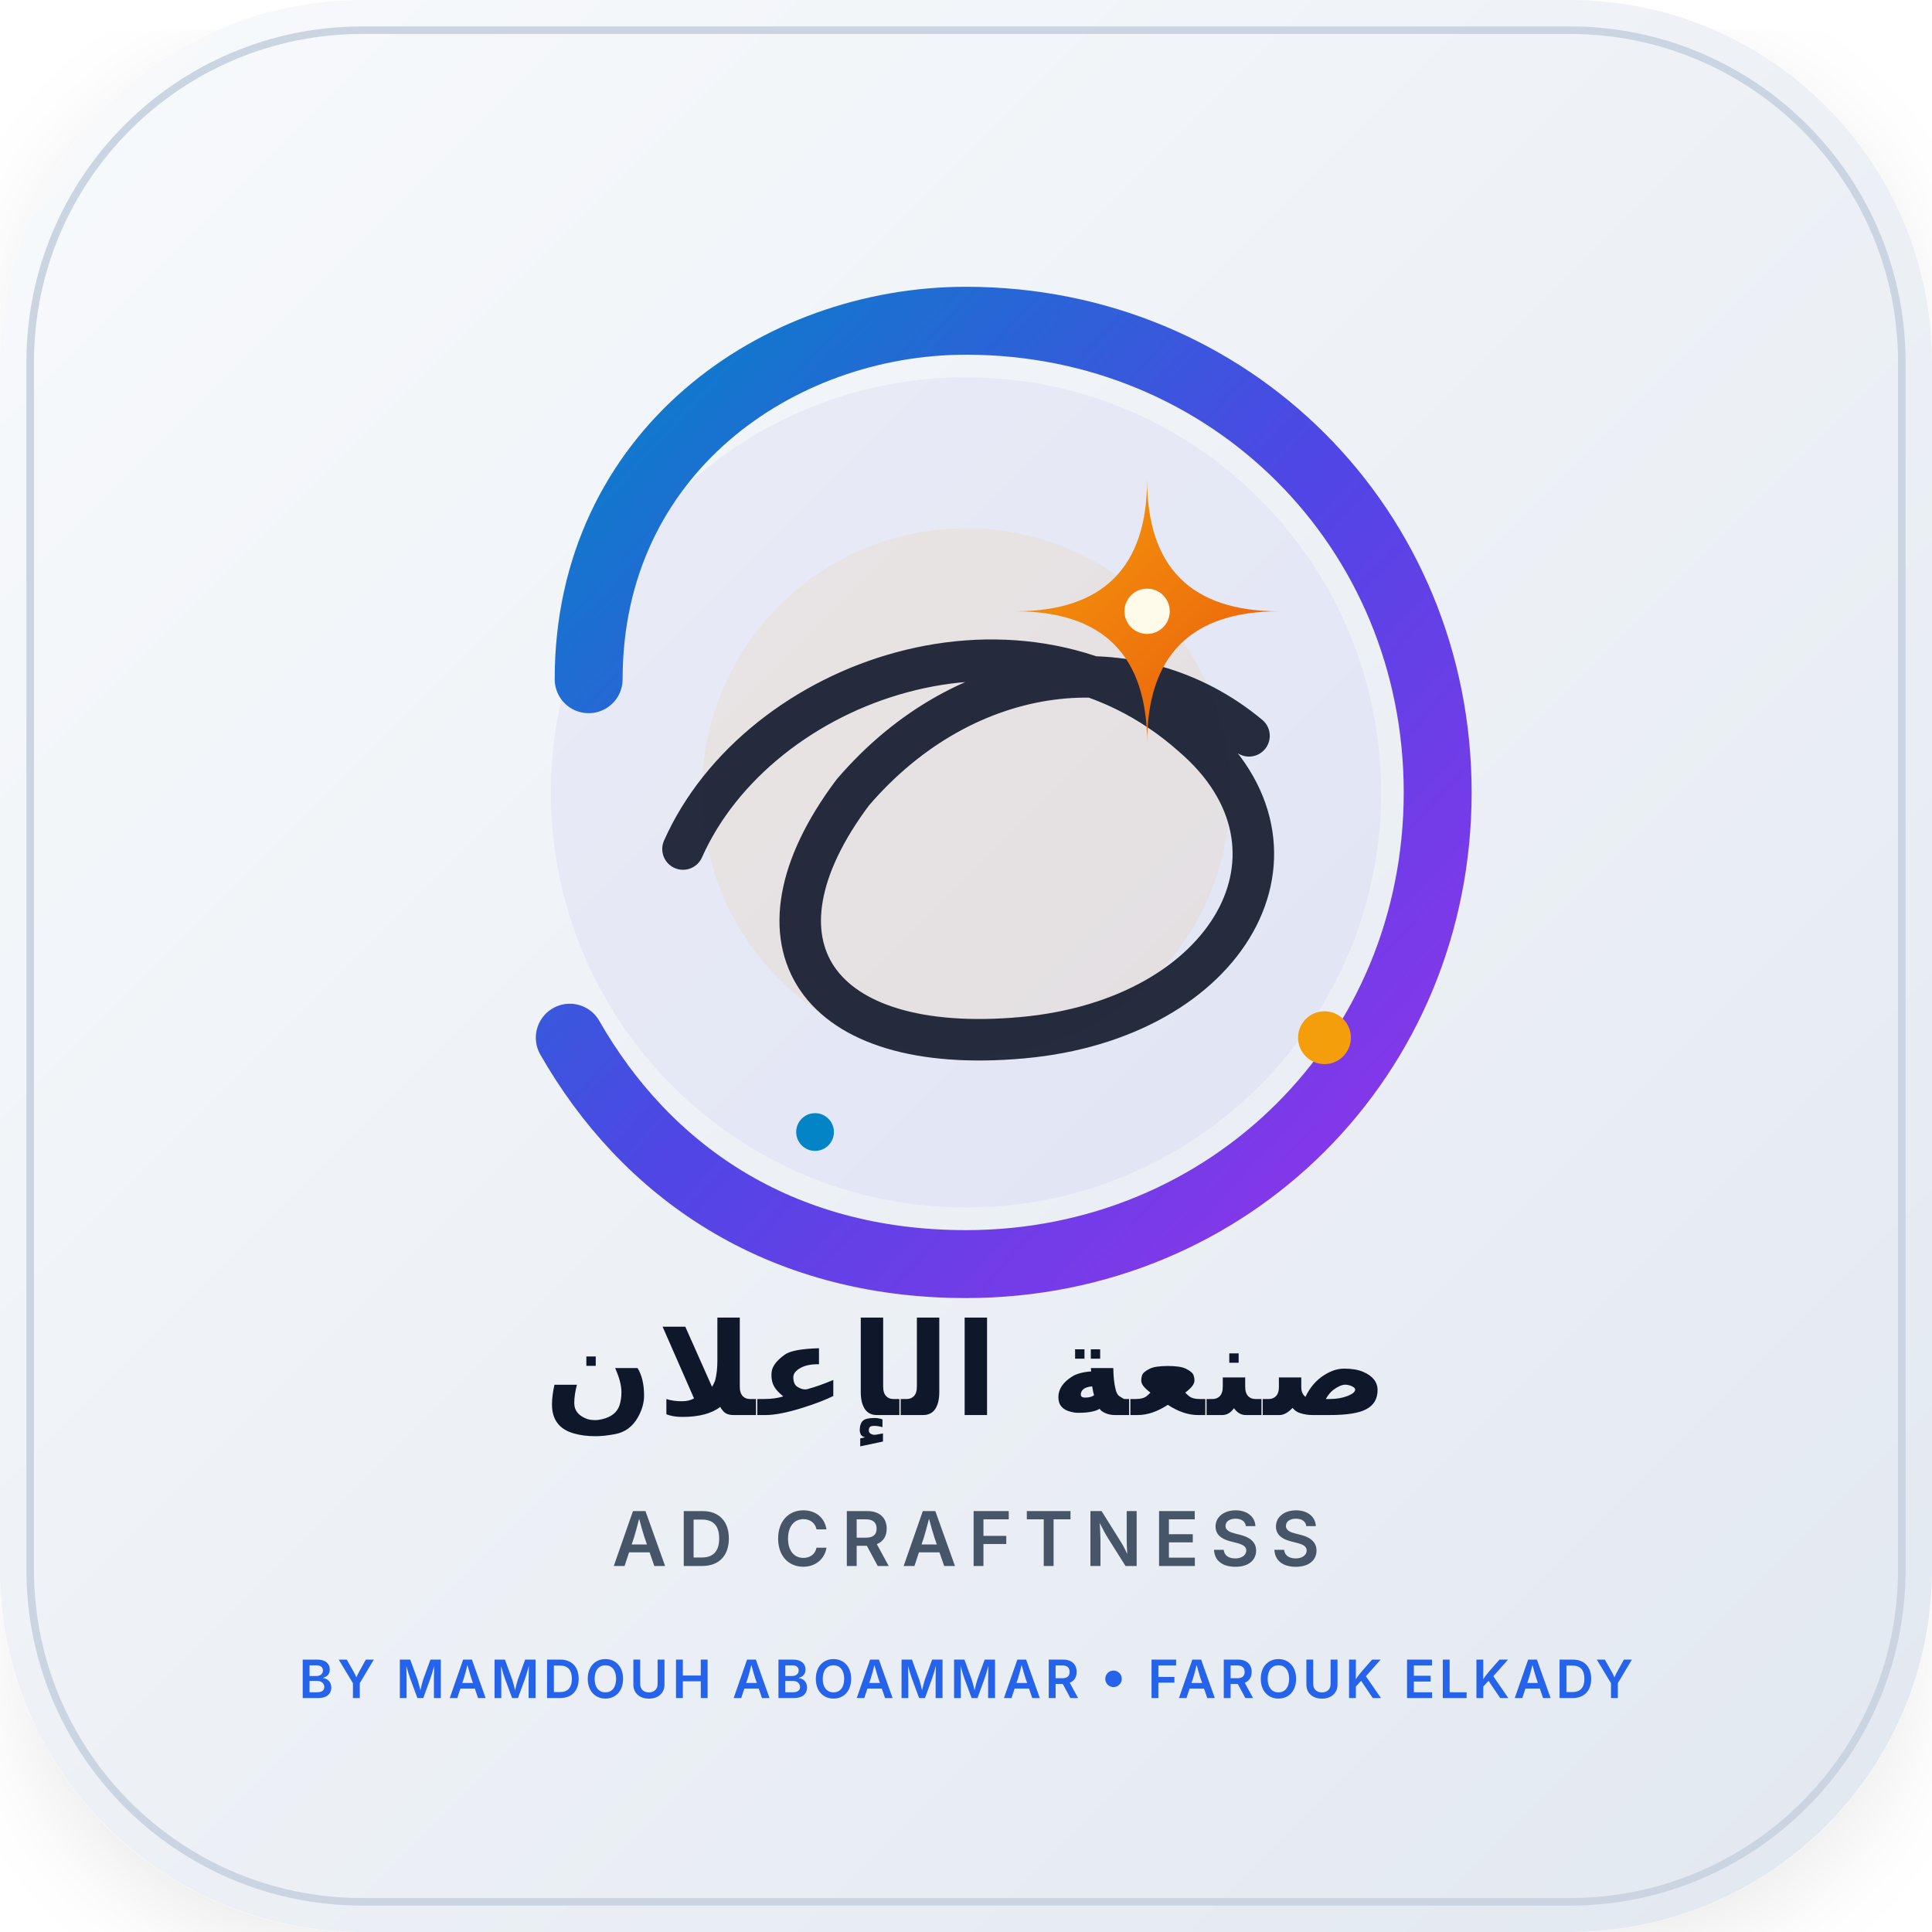
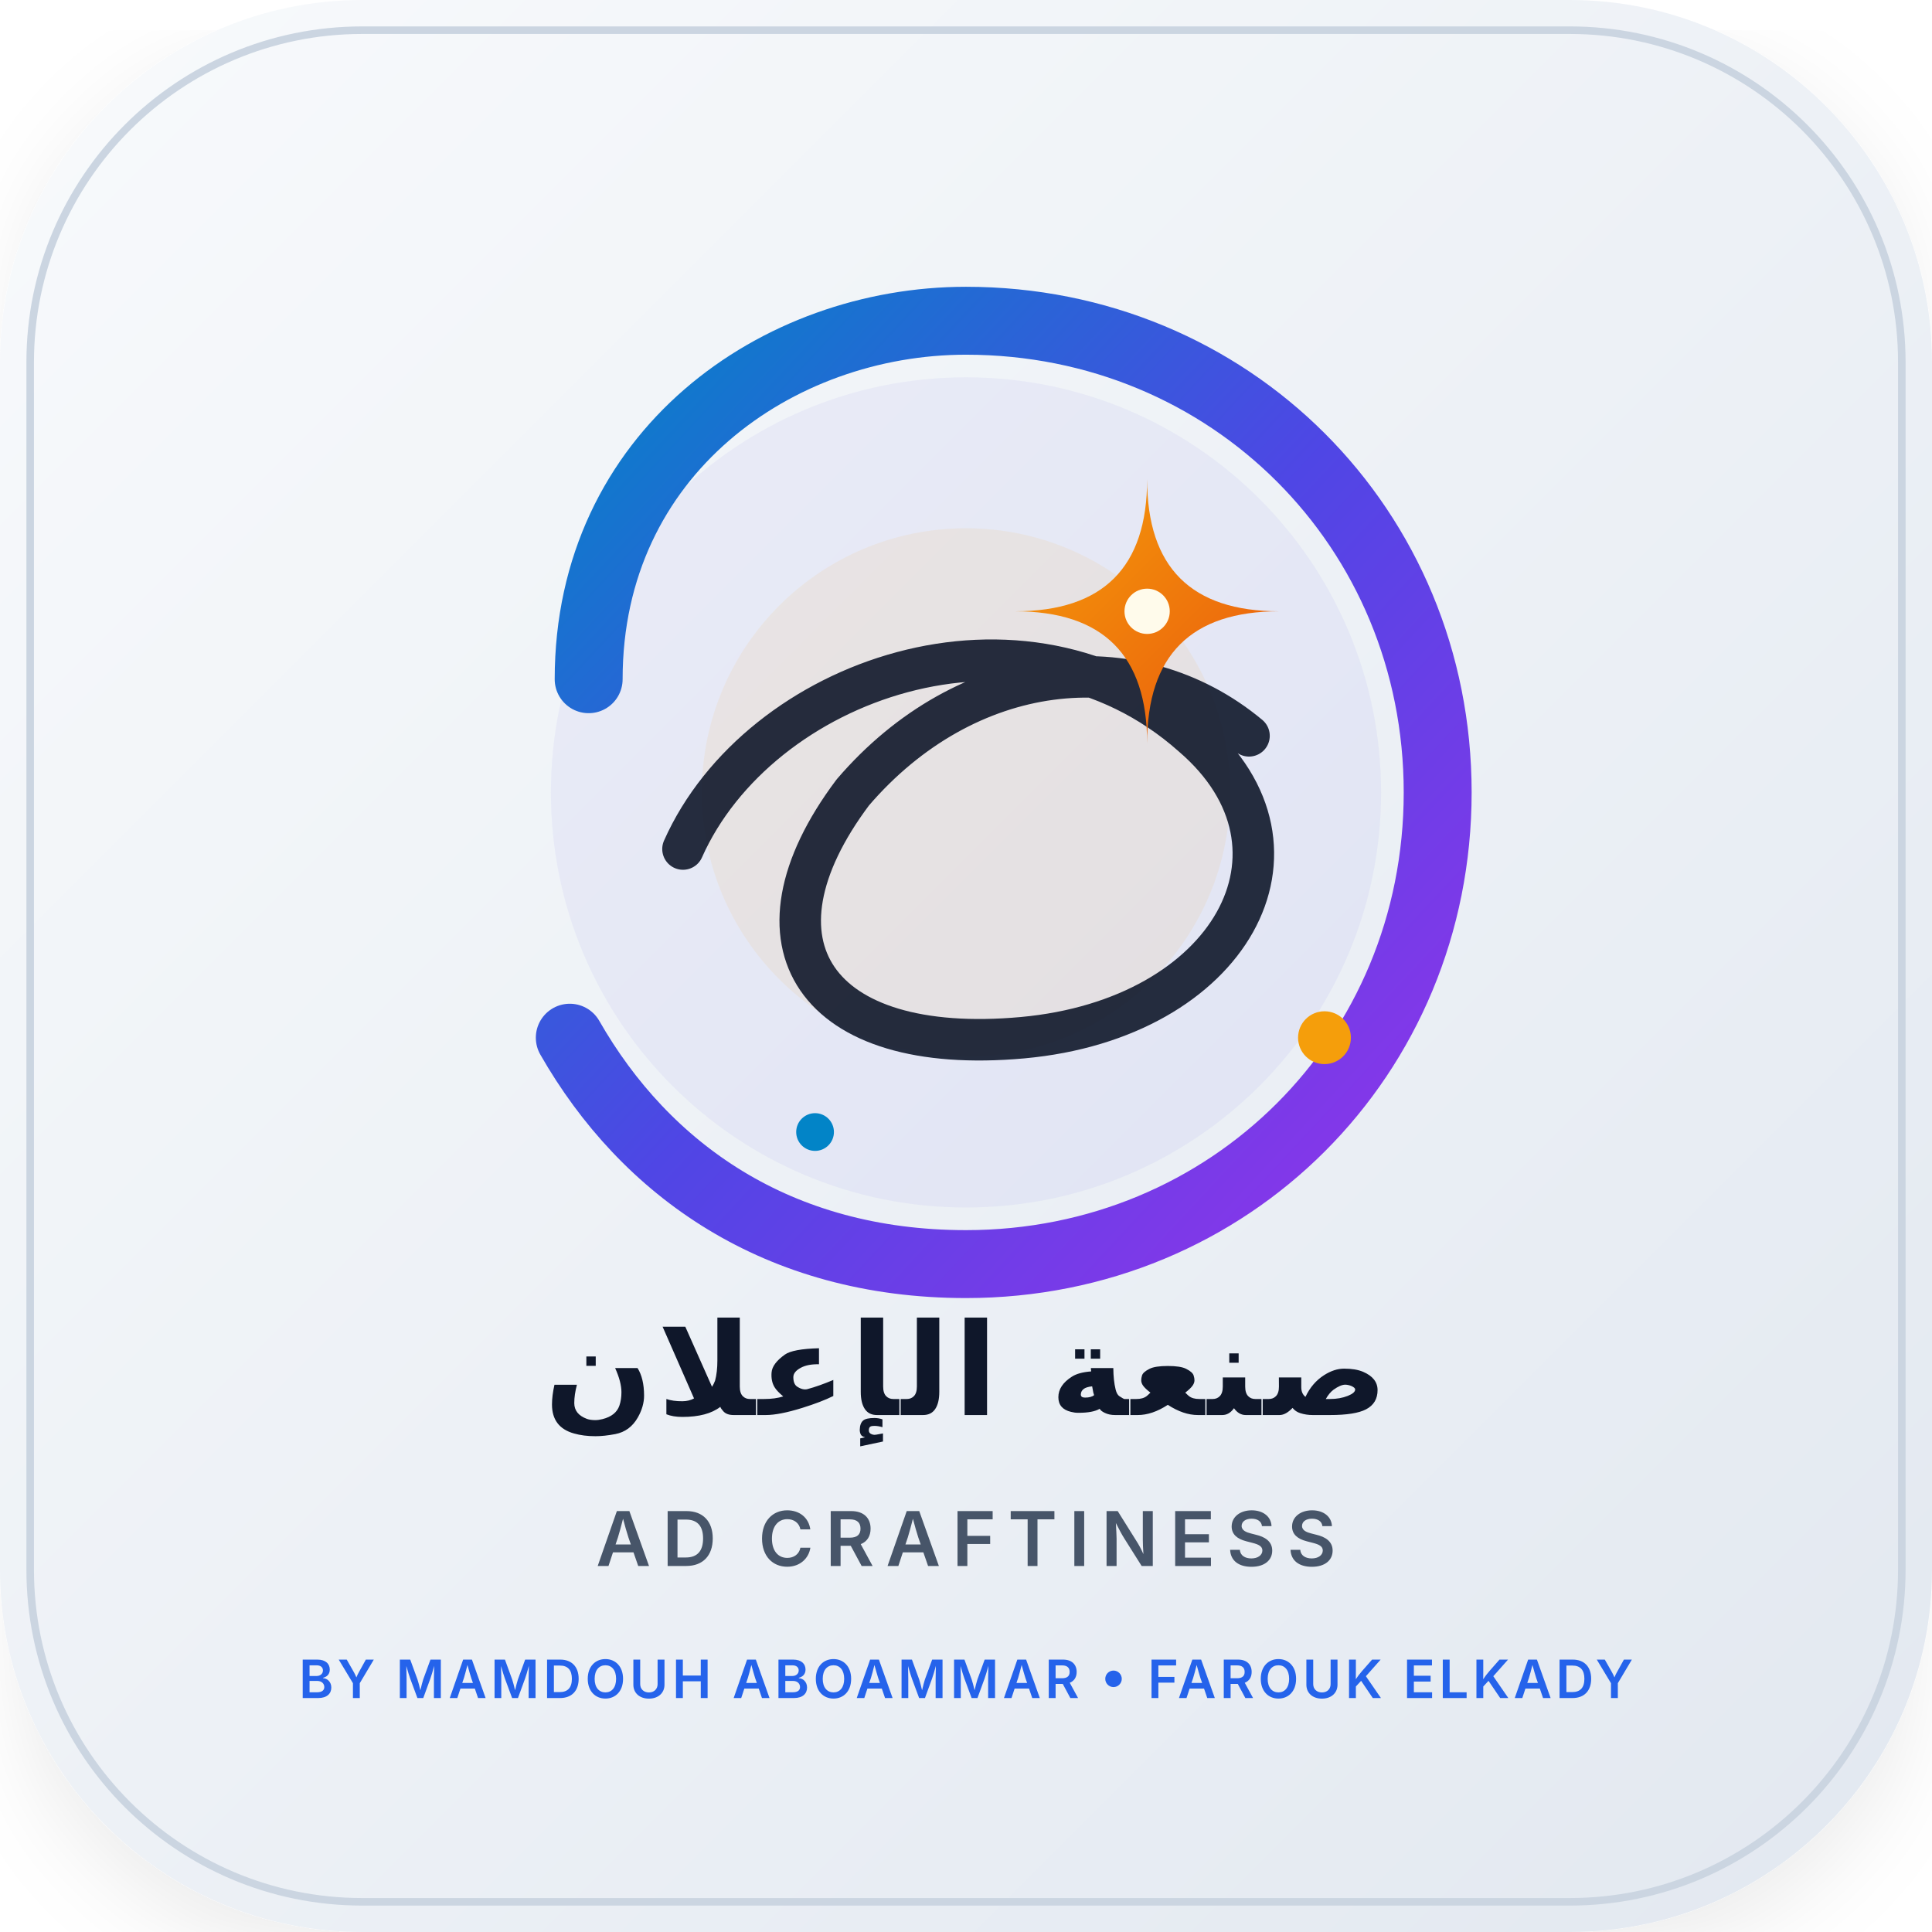
<svg xmlns="http://www.w3.org/2000/svg" viewBox="0 0 512 512" width="512" height="512">
  <defs>
    <linearGradient id="light-bg" x1="0%" y1="0%" x2="100%" y2="100%">
      <stop offset="0%" stop-color="#F8FAFC" />
      <stop offset="100%" stop-color="#E2E8F0" />
    </linearGradient>
    <linearGradient id="light-spark" x1="0%" y1="0%" x2="100%" y2="100%">
      <stop offset="0%" stop-color="#F59E0B" />
      <stop offset="100%" stop-color="#EA580C" />
    </linearGradient>
    <linearGradient id="light-craft" x1="0%" y1="0%" x2="100%" y2="100%">
      <stop offset="0%" stop-color="#0284C7" />
      <stop offset="50%" stop-color="#4F46E5" />
      <stop offset="100%" stop-color="#9333EA" />
    </linearGradient>
    <filter id="light-shadow" x="-10%" y="-10%" width="120%" height="120%">
      <feDropShadow dx="0" dy="8" stdDeviation="12" flood-color="#0F172A" flood-opacity="0.08" />
    </filter>
  </defs>
  <rect width="512" height="512" rx="96" fill="url(#light-bg)" filter="url(#light-shadow)" />
  <rect x="8" y="8" width="496" height="496" rx="88" fill="none" stroke="#CBD5E1" stroke-width="2" />
  <g transform="translate(256, 210)">
    <circle r="110" fill="#4F46E5" opacity="0.06" />
    <circle r="70" fill="#F59E0B" opacity="0.08" />
    <path d="M -100 -30 C -100 -90, -50 -125, 0 -125 C 70 -125, 125 -70, 125 0 C 125 70, 70 125, 0 125 C -50 125, -85 100, -105 65" fill="none" stroke="url(#light-craft)" stroke-width="18" stroke-linecap="round" />
    <path d="M -75 15 C -55 -30, 15 -55, 60 -15 C 95 15, 70 60, 15 65 C -40 70, -60 40, -30 0 C 0 -35, 45 -40, 75 -15" fill="none" stroke="#0F172A" stroke-width="11" stroke-linecap="round" stroke-linejoin="round" opacity="0.9" />
    <g transform="translate(48, -48)">
      <path d="M 0 -35 Q 0 0 -35 0 Q 0 0 0 35 Q 0 0 35 0 Q 0 0 0 -35 Z" fill="url(#light-spark)" />
      <circle r="6" fill="#FFFBEB" />
    </g>
    <circle cx="-40" cy="90" r="5" fill="#0284C7" />
    <circle cx="95" cy="65" r="7" fill="#F59E0B" />
  </g>
  <text x="256" y="375" text-anchor="middle" font-family="system-ui, -apple-system, sans-serif" font-weight="800" font-size="34" fill="#0F172A" letter-spacing="1">صنعة الإعلان</text>
-   <text x="256" y="415" text-anchor="middle" font-family="system-ui, -apple-system, sans-serif" font-weight="600" font-size="20" fill="#475569" letter-spacing="3">AD CRAFTNESS</text>
+   <text x="256" y="415" text-anchor="middle" font-family="system-ui, -apple-system, sans-serif" font-weight="600" font-size="20" fill="#475569" letter-spacing="3">AD CRAFTINESS</text>
  <text x="256" y="450" text-anchor="middle" font-family="system-ui, -apple-system, sans-serif" font-weight="600" font-size="14" fill="#2563EB" letter-spacing="1">BY MAMDOUH ABOAMMAR • FAROUK ELKADY</text>
</svg>
